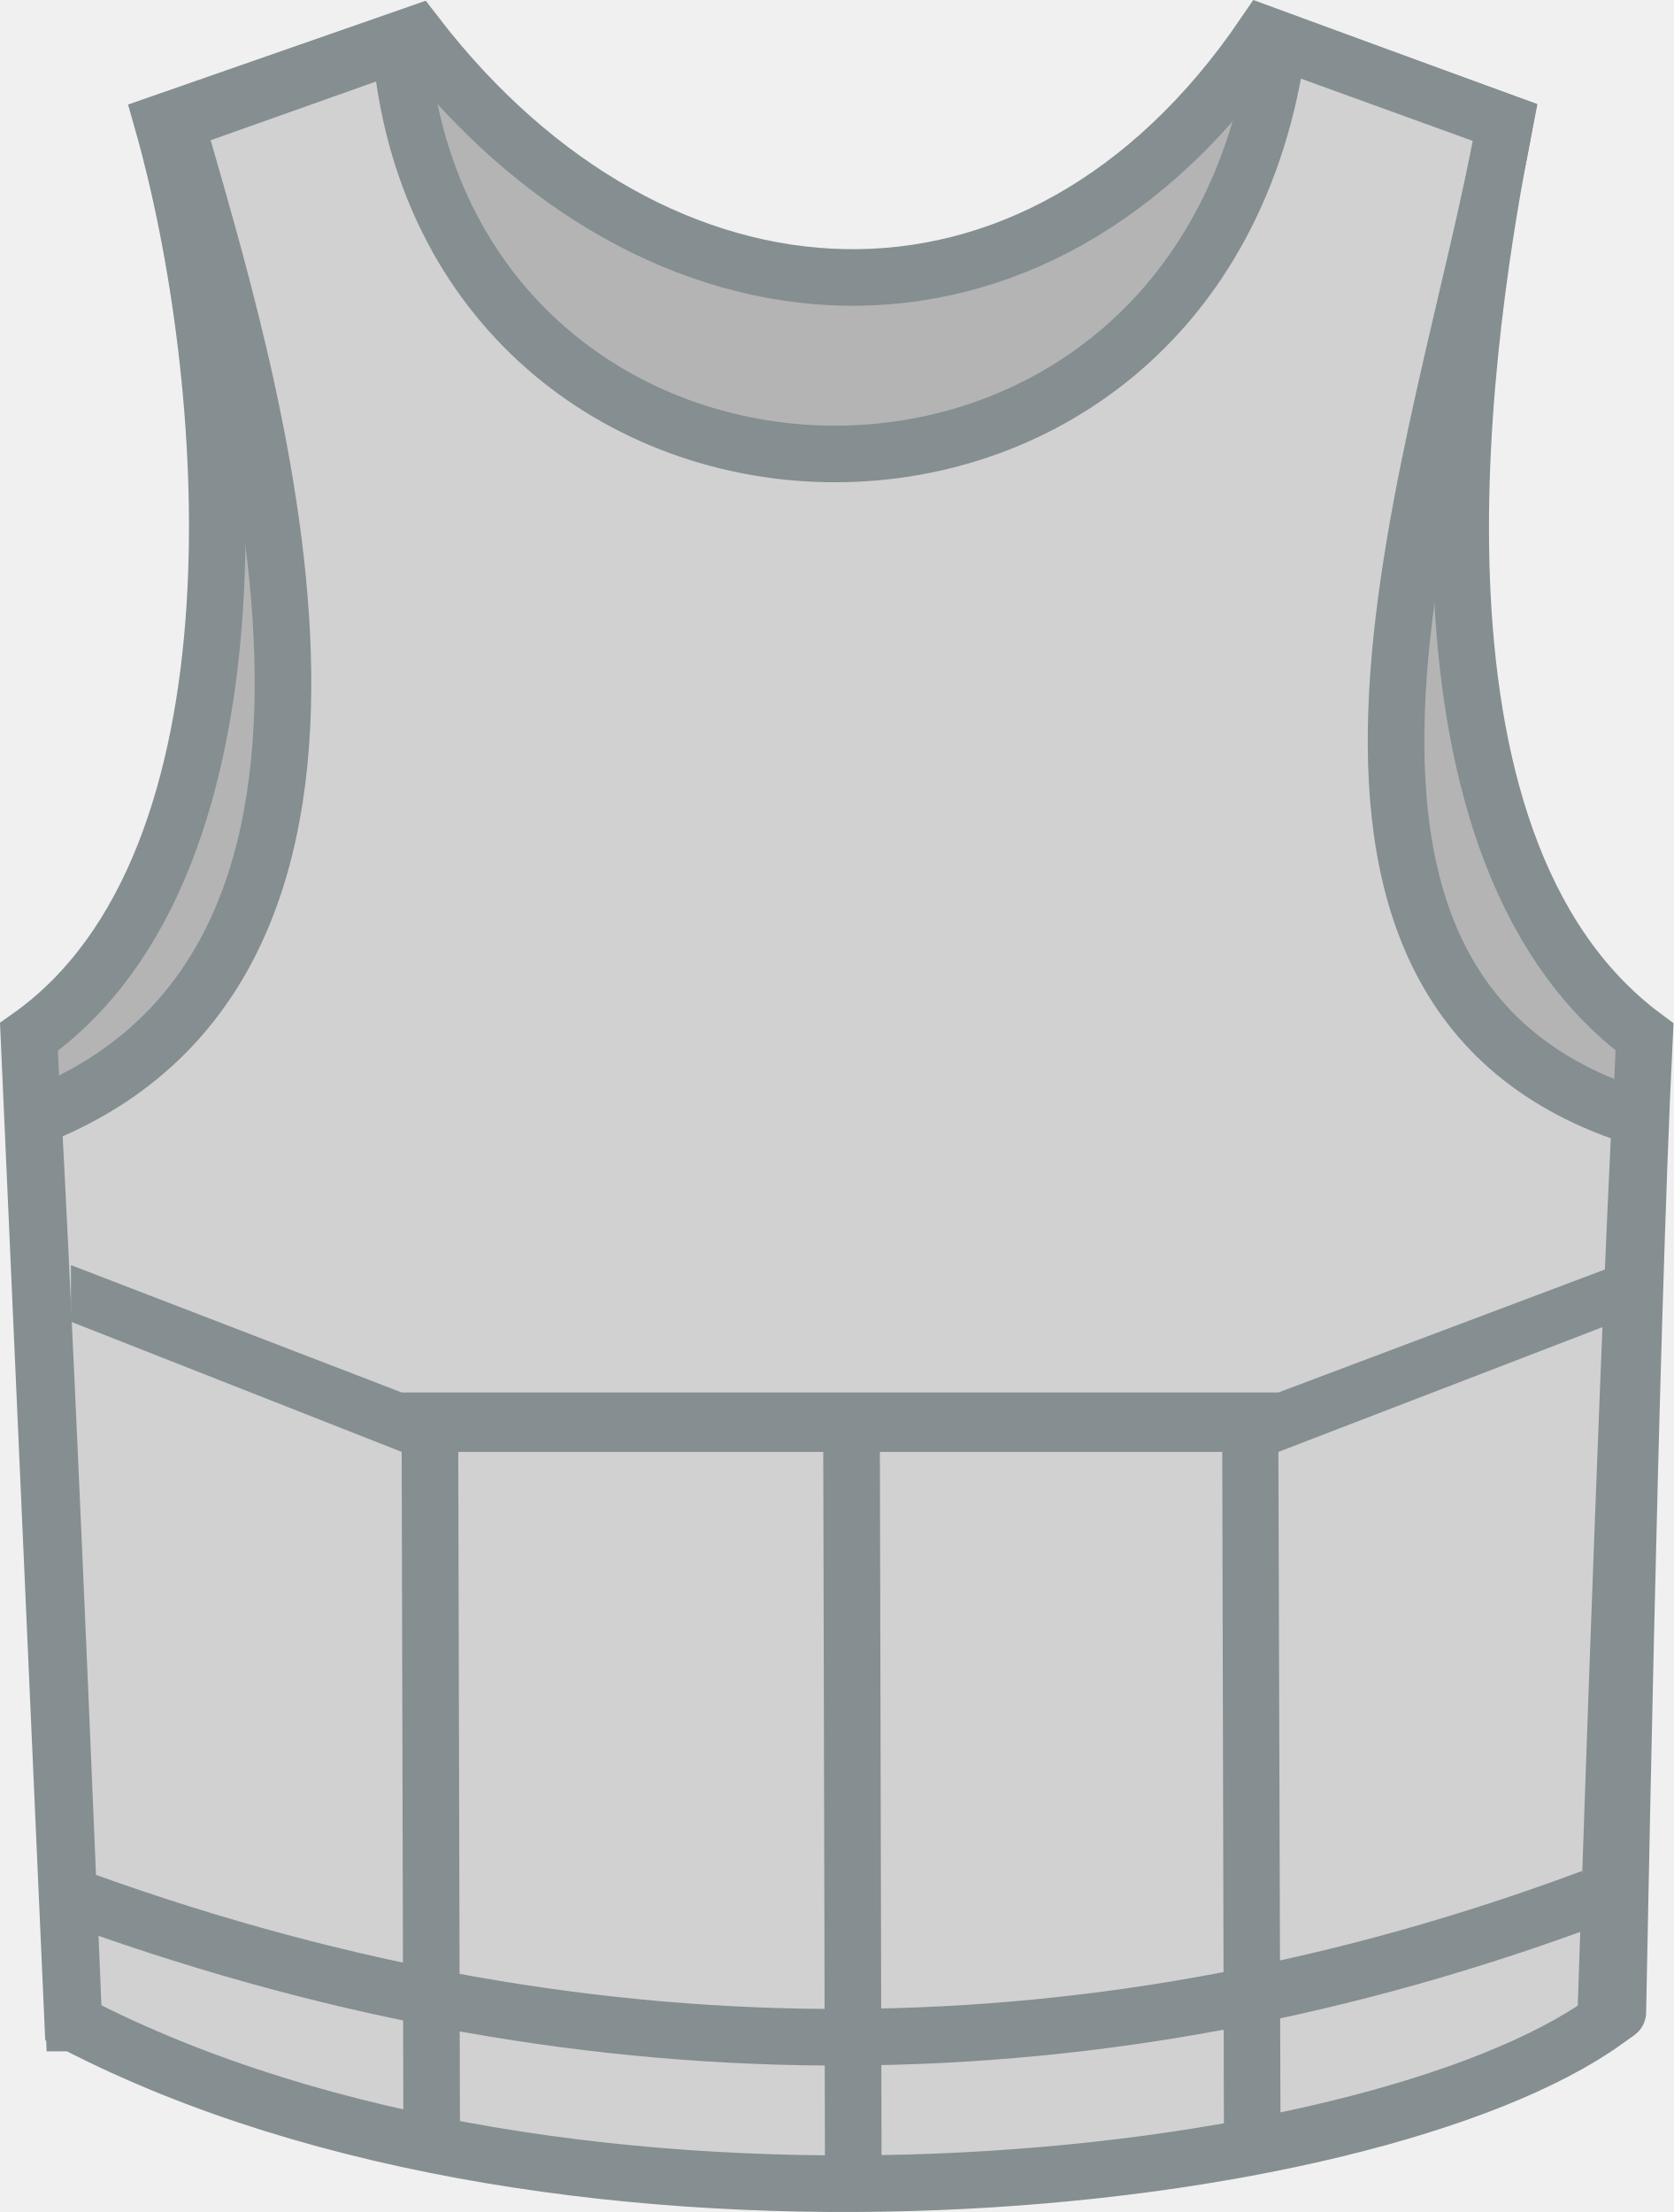
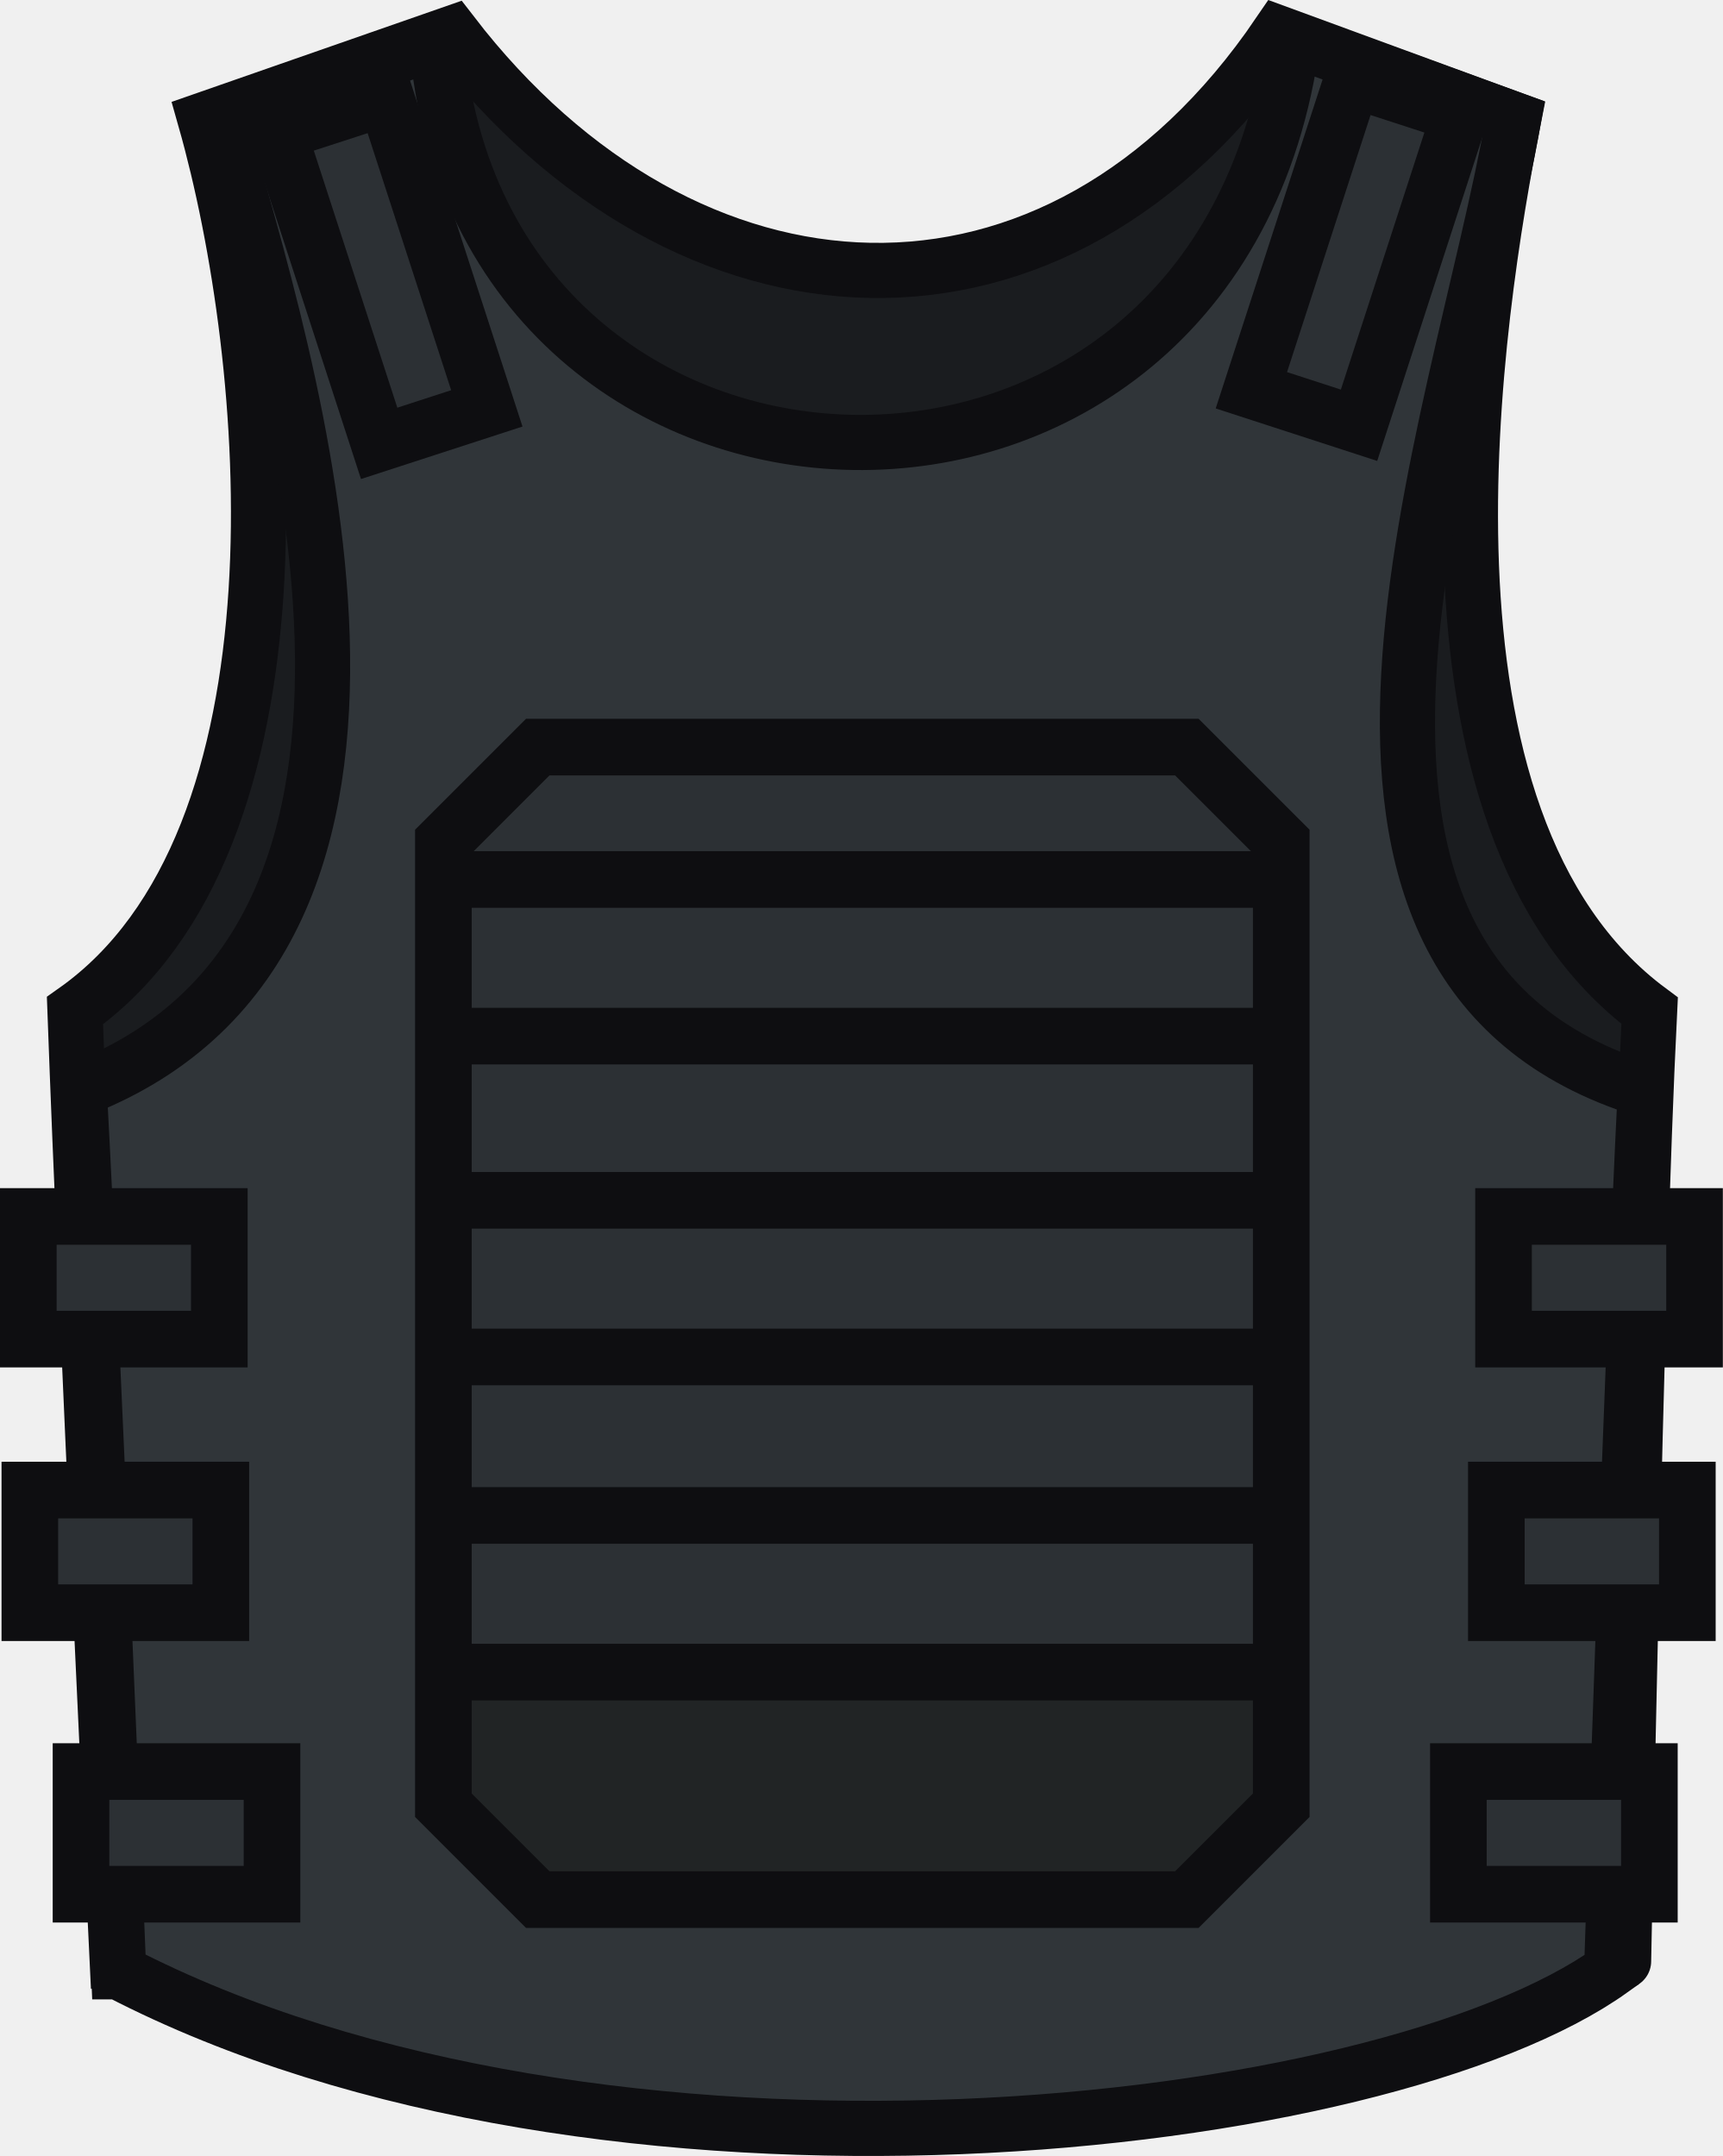
- <svg xmlns="http://www.w3.org/2000/svg" width="86.431" height="114.238" xml:space="preserve" version="1.1" id="svg5">
+ <svg xmlns="http://www.w3.org/2000/svg" width="91.291" height="114.238" xml:space="preserve" version="1.1" id="svg5">
  <defs id="defs5">
    <linearGradient id="linearGradient5" gradientUnits="userSpaceOnUse" x1="6717.355" y1="4969.876" x2="6769.515" y2="4973.185" gradientTransform="matrix(0.22,0,0,0.22,-1481.6,-1047.17)">
      <stop offset="0" style="stop-color:#000000;stop-opacity:1;" id="stop3" />
      <stop offset="1" style="stop-color:#4E4F55" id="stop5" />
    </linearGradient>
    <radialGradient cx="301.738" cy="97.064" r="3.525" gradientUnits="userSpaceOnUse" id="color-1" gradientTransform="matrix(0.2567715,0,0,0.2567715,-29.63246,-14.20879)">
      <stop offset="0" stop-color="#929292" id="stop2" />
      <stop offset="1" stop-color="#5e5e5e" id="stop4" />
    </radialGradient>
    <radialGradient cx="299.773" cy="107.75" r="3.525" gradientUnits="userSpaceOnUse" id="color-2" gradientTransform="matrix(0.2567715,0,0,0.2567715,-29.63246,-14.20879)">
      <stop offset="0" stop-color="#929292" id="stop7" />
      <stop offset="1" stop-color="#5e5e5e" id="stop9" />
    </radialGradient>
    <radialGradient cx="182.79" cy="98.17" r="3.525" gradientUnits="userSpaceOnUse" id="color-3" gradientTransform="matrix(0.2289379,0,0,0.2289379,-88.5114,-11.69931)">
      <stop offset="0" stop-color="#929292" id="stop12" />
      <stop offset="1" stop-color="#5e5e5e" id="stop14" />
    </radialGradient>
    <radialGradient cx="185.246" cy="108.364" r="3.525" gradientUnits="userSpaceOnUse" id="color-4" gradientTransform="matrix(0.2289379,0,0,0.2289379,-88.5114,-11.69931)">
      <stop offset="0" stop-color="#929292" id="stop17" />
      <stop offset="1" stop-color="#5e5e5e" id="stop19" />
    </radialGradient>
    <radialGradient cx="301.738" cy="97.064" r="3.525" gradientUnits="userSpaceOnUse" id="color-1-5">
      <stop offset="0" stop-color="#929292" id="stop2-3" />
      <stop offset="1" stop-color="#5e5e5e" id="stop4-5" />
    </radialGradient>
    <radialGradient cx="299.773" cy="107.75" r="3.525" gradientUnits="userSpaceOnUse" id="color-2-6">
      <stop offset="0" stop-color="#929292" id="stop7-2" />
      <stop offset="1" stop-color="#5e5e5e" id="stop9-9" />
    </radialGradient>
    <radialGradient cx="182.79" cy="98.17" r="3.525" gradientUnits="userSpaceOnUse" id="color-3-1">
      <stop offset="0" stop-color="#929292" id="stop12-2" />
      <stop offset="1" stop-color="#5e5e5e" id="stop14-7" />
    </radialGradient>
    <radialGradient cx="185.246" cy="108.364" r="3.525" gradientUnits="userSpaceOnUse" id="color-4-0">
      <stop offset="0" stop-color="#929292" id="stop17-9" />
      <stop offset="1" stop-color="#5e5e5e" id="stop19-3" />
    </radialGradient>
    <linearGradient id="path275-2_00000137854963617838180340000016182106727721043118_" gradientUnits="userSpaceOnUse" x1="6717.355" y1="4969.876" x2="6769.515" y2="4973.185" gradientTransform="matrix(0.22,0,0,0.22,-1481.6,-1047.17)">
      <stop offset="0" style="stop-color:#3F4045" id="stop82" />
      <stop offset="1" style="stop-color:#4E4F55" id="stop84" />
    </linearGradient>
    <mask id="a" width="60" height="60" x="-30" y="-30" maskUnits="userSpaceOnUse">
      <path fill="#ffffff" d="M -27,-27 H 27 V 27 H -27 Z" id="path907" />
      <path d="m 2,-23 v -4 h -4 v 4 m 1.5,17 v 4 h 1 v -4" id="path909" />
      <circle cy="-15" r="10.5" id="circle911" cx="0" />
      <g transform="rotate(120)" id="g917">
        <path d="m 2,-23 v -4 h -4 v 4 m 1.5,17 v 4 h 1 v -4" id="path913" />
        <circle cy="-15" r="10.5" id="circle915" cx="0" />
      </g>
      <g transform="rotate(-120)" id="g923">
        <path d="m 2,-23 v -4 h -4 v 4 m 1.5,17 v 4 h 1 v -4" id="path919" />
        <circle cy="-15" r="10.5" id="circle921" cx="0" />
      </g>
      <circle r="3" id="circle925" cx="0" cy="0" />
    </mask>
    <clipPath id="b">
      <circle cy="-15" r="9.5" id="circle900" cx="0" />
      <circle cy="-15" r="9.5" transform="rotate(120)" id="circle902" cx="0" />
      <circle cy="-15" r="9.5" transform="rotate(-120)" id="circle904" cx="0" />
    </clipPath>
    <radialGradient cx="185.246" cy="108.364" r="3.525" gradientUnits="userSpaceOnUse" id="color-4-8" gradientTransform="matrix(0.2289379,0,0,0.2289379,-88.5114,-11.69931)">
      <stop offset="0" stop-color="#929292" id="stop17-0" />
      <stop offset="1" stop-color="#5e5e5e" id="stop19-1" />
    </radialGradient>
    <radialGradient cx="185.246" cy="108.364" r="3.525" gradientUnits="userSpaceOnUse" id="color-4-9" gradientTransform="matrix(0.2289379,0,0,0.2289379,-88.5114,-11.69931)">
      <stop offset="0" stop-color="#929292" id="stop17-3" />
      <stop offset="1" stop-color="#5e5e5e" id="stop19-4" />
    </radialGradient>
    <radialGradient cx="185.246" cy="108.364" r="3.525" gradientUnits="userSpaceOnUse" id="color-4-6" gradientTransform="matrix(0.2289379,0,0,0.2289379,-88.5114,-11.69931)">
      <stop offset="0" stop-color="#929292" id="stop17-1" />
      <stop offset="1" stop-color="#5e5e5e" id="stop19-0" />
    </radialGradient>
    <radialGradient cx="185.246" cy="108.364" r="3.525" gradientUnits="userSpaceOnUse" id="color-4-2" gradientTransform="matrix(0.2289379,0,0,0.2289379,-88.5114,-11.69931)">
      <stop offset="0" stop-color="#929292" id="stop17-6" />
      <stop offset="1" stop-color="#5e5e5e" id="stop19-12" />
    </radialGradient>
    <radialGradient cx="301.738" cy="97.064" r="3.525" gradientUnits="userSpaceOnUse" id="color-1-9" gradientTransform="matrix(0.2567715,0,0,0.2567715,-29.63246,-14.20879)">
      <stop offset="0" stop-color="#929292" id="stop2-5" />
      <stop offset="1" stop-color="#5e5e5e" id="stop4-4" />
    </radialGradient>
    <radialGradient cx="299.773" cy="107.75" r="3.525" gradientUnits="userSpaceOnUse" id="color-2-3" gradientTransform="matrix(0.2567715,0,0,0.2567715,-29.63246,-14.20879)">
      <stop offset="0" stop-color="#929292" id="stop7-1" />
      <stop offset="1" stop-color="#5e5e5e" id="stop9-2" />
    </radialGradient>
    <radialGradient cx="182.79" cy="98.17" r="3.525" gradientUnits="userSpaceOnUse" id="color-3-3" gradientTransform="matrix(0.2289379,0,0,0.2289379,-88.5114,-11.69931)">
      <stop offset="0" stop-color="#929292" id="stop12-3" />
      <stop offset="1" stop-color="#5e5e5e" id="stop14-4" />
    </radialGradient>
    <radialGradient cx="185.246" cy="108.364" r="3.525" gradientUnits="userSpaceOnUse" id="color-4-1" gradientTransform="matrix(0.2289379,0,0,0.2289379,-88.5114,-11.69931)">
      <stop offset="0" stop-color="#929292" id="stop17-13" />
      <stop offset="1" stop-color="#5e5e5e" id="stop19-8" />
    </radialGradient>
    <radialGradient cx="301.738" cy="97.064" r="3.525" gradientUnits="userSpaceOnUse" id="color-1-5-9">
      <stop offset="0" stop-color="#929292" id="stop2-3-3" />
      <stop offset="1" stop-color="#5e5e5e" id="stop4-5-1" />
    </radialGradient>
    <radialGradient cx="299.773" cy="107.75" r="3.525" gradientUnits="userSpaceOnUse" id="color-2-6-9">
      <stop offset="0" stop-color="#929292" id="stop7-2-8" />
      <stop offset="1" stop-color="#5e5e5e" id="stop9-9-6" />
    </radialGradient>
    <radialGradient cx="182.79" cy="98.17" r="3.525" gradientUnits="userSpaceOnUse" id="color-3-1-5">
      <stop offset="0" stop-color="#929292" id="stop12-2-0" />
      <stop offset="1" stop-color="#5e5e5e" id="stop14-7-2" />
    </radialGradient>
    <radialGradient cx="185.246" cy="108.364" r="3.525" gradientUnits="userSpaceOnUse" id="color-4-0-8">
      <stop offset="0" stop-color="#929292" id="stop17-9-6" />
      <stop offset="1" stop-color="#5e5e5e" id="stop19-3-0" />
    </radialGradient>
    <linearGradient x1="238.336" y1="51.743" x2="238.336" y2="306.847" gradientUnits="userSpaceOnUse" id="color-1-59" gradientTransform="matrix(0.2375496,0,0,0.2375496,-24.6161,-9.425929)">
      <stop offset="0" stop-color="#c8c8c6" id="stop2-8" />
      <stop offset="1" stop-color="#afafa8" id="stop4-40" />
    </linearGradient>
  </defs>
  <style type="text/css" id="style2">
	.st0{fill:#161618;stroke:#000000;stroke-width:1.12;stroke-miterlimit:2.23;}
	.st1{fill:#363640;stroke:#000000;stroke-width:1.12;stroke-miterlimit:2.23;}
	.st2{fill:#23232B;stroke:#000000;stroke-width:0.45;stroke-miterlimit:2.23;}
	.st3{fill:#5B5E64;stroke:#2B2B2B;stroke-width:1.12;stroke-miterlimit:2.23;}
	.st4{fill:#5B5E64;stroke:#47474D;stroke-width:1.12;stroke-miterlimit:2.23;}
	.st5{fill:#303134;stroke:#000000;stroke-width:1.12;stroke-miterlimit:2.23;}
	
		.st6{fill:url(#path275_00000152242549168466650940000013084012647953380276_);stroke:#000000;stroke-width:0.56;stroke-miterlimit:2.23;}
	.st7{fill:#333438;stroke:#242424;stroke-width:0.34;stroke-miterlimit:2.23;}
	.st8{fill:none;stroke:#242424;stroke-width:0.34;stroke-linecap:round;stroke-miterlimit:2.23;}
	.st9{fill:#1B1B1B;stroke:#000000;stroke-width:0.22;stroke-miterlimit:2.23;}
	.st10{fill:#343537;stroke:#000000;stroke-width:0.75;stroke-miterlimit:2.23;}
	.st11{fill:none;stroke:#000000;stroke-width:0.89;stroke-miterlimit:2.23;}
	.st12{stroke:#000000;stroke-width:0.89;stroke-miterlimit:2.23;}
	.st13{fill:#4D4D54;stroke:#000000;stroke-width:0.45;stroke-miterlimit:2.23;}
	.st14{fill:#808080;stroke:#000000;stroke-width:0.22;stroke-miterlimit:2.23;}
	.st15{fill:none;stroke:#ABABAB;stroke-miterlimit:2.23;}
	.st16{fill:#1A1A1A;stroke:#000000;stroke-width:0.45;stroke-miterlimit:2.23;}
	.st17{fill:#17171C;stroke:#000000;stroke-width:0.45;stroke-miterlimit:2.23;}
	
		.st18{fill:url(#path275-2_00000163071862775693029830000002252491701748138161_);stroke:#000000;stroke-width:0.56;stroke-miterlimit:2.23;}
	.st19{fill:#3F4145;stroke:#000000;stroke-width:0.75;stroke-miterlimit:2.23;}
</style>
-   <g id="g15" style="display:inline;opacity:1" transform="matrix(1.461299,0,0,1.461299,-3.825278,-3.015178)">
-     <path style="opacity:1;fill:#b4b4b4;fill-opacity:1;stroke:#858e91;stroke-width:2;stroke-dasharray:none;stroke-opacity:1" d="M 5.173,73.175 H 59.796 C 59.807,73.178 60.212,49.239 60.739,38.709 51.469,31.84 54.424,13.375 55.806,6.392 L 47.3,3.271 c -8.064,11.864 -21.479,11.06 -29.988,0 L 8.363,6.392 C 10.841,15.115 12.381,32.532 3.641,38.709 Z" id="path15" />
-     <path style="opacity:1;fill:#d1d1d1;fill-opacity:1;stroke:#858e91;stroke-width:2;stroke-dasharray:none;stroke-opacity:1" d="m 5.227,73.561 c 17.537,9.1 45.82,5.89 54.136,-0.075 0,0 0.694,-21.371 1.221,-31.901 C 46.078,37.116 53.805,17.706 55.806,6.392 L 47.8,3.49 C 45.146,23.485 18.3,22.439 16.76,3.58 L 8.843,6.392 C 11.32,15.115 18.077,36.031 3.797,41.569 c 0.561,10.455 1.429,31.992 1.429,31.992 z" id="path16" />
-     <path id="path17" style="baseline-shift:baseline;display:inline;overflow:visible;opacity:1;vector-effect:none;fill:#858e91;enable-background:accumulate;stop-color:#000000;stop-opacity:1" d="m 5.125,46.775 v 2 l 11.689,4.6 0.061,24.377 2,-0.004 L 18.814,53.375 h 12.9 l 0.061,25.578 2,-0.006 L 33.715,53.375 h 12.1 l 0.061,24.678 2,-0.006 L 47.8,53.375 l 11.95,-4.6 v -2 l -11.95,4.5 H 16.814 Z" />
-     <path style="opacity:1;fill:none;fill-opacity:1;stroke:#858e91;stroke-width:2;stroke-dasharray:none;stroke-opacity:1" d="m 5.625,69.25 c 18.258,6.564 35.992,6.31 53.25,-0.125" id="path28" />
+   <g id="g15" style="display:inline;opacity:1" transform="matrix(1.461299,0,0,1.461299,-1.348278,-3.015178)">
+     <path style="opacity:1;fill:#1a1c1f;fill-opacity:1;stroke:#0e0e11;stroke-width:2;stroke-dasharray:none;stroke-opacity:1" d="M 5.173,73.175 H 59.796 C 59.807,73.178 60.212,49.239 60.739,38.709 51.469,31.84 54.424,13.375 55.806,6.392 L 47.3,3.271 c -8.064,11.864 -21.479,11.06 -29.988,0 L 8.363,6.392 C 10.841,15.115 12.381,32.532 3.641,38.709 4.041,49.685 5.173,73.175 5.173,73.175 Z" id="path15" />
+     <path style="opacity:1;fill:#303539;fill-opacity:1;stroke:#0e0e11;stroke-width:2;stroke-dasharray:none;stroke-opacity:1" d="m 5.227,73.561 c 17.537,9.1 45.82,5.89 54.136,-0.075 0,0 0.694,-21.371 1.221,-31.901 C 46.078,37.116 53.805,17.706 55.806,6.392 L 47.8,3.49 C 45.146,23.485 18.3,22.439 16.76,3.58 L 8.843,6.392 C 11.32,15.115 18.077,36.031 3.797,41.569 c 0.561,10.455 1.429,31.992 1.429,31.992 z" id="path16" />
+     <path style="baseline-shift:baseline;display:inline;overflow:visible;opacity:1;vector-effect:none;fill:#2c3034;fill-opacity:1;enable-background:accumulate;stop-color:#000000;stop-opacity:1" d="m 26.018,39.585 h 34.395 l 5,5 v 51.068 l -5,5 h -34.395 l -5,-5 V 44.585 Z" id="path14" transform="matrix(0.6843225,0,0,0.6843225,2.617724,2.063354)" />
+     <path id="rect14" style="display:inline;opacity:1;fill:#212425;fill-opacity:1;stroke-width:3" transform="matrix(0.6843225,0,0,0.6843225,2.617724,2.063354)" d="M 20.754,89.499 65.615,89.273 62.677,99.778 23.692,99.741 Z" />
+     <path id="path8" style="display:inline;opacity:1;fill:none;fill-opacity:1;stroke:#0e0e11;stroke-width:2.053;stroke-dasharray:none;stroke-opacity:1" d="m 16.743,33.953 h 30.725 z m 0,5.68 h 30.725 z m 0,5.953 h 30.725 z m 0,5.68 h 30.725 z m 0,5.747 h 30.725 z m 0,5.68 h 30.725 z" />
+     <path style="baseline-shift:baseline;display:inline;overflow:visible;opacity:1;vector-effect:none;fill:#0e0e11;fill-opacity:1;enable-background:accumulate;stop-color:#000000;stop-opacity:1" d="m 25.396,38.086 -5.879,5.877 v 52.311 l 5.879,5.879 h 35.639 l 5.879,-5.879 V 43.963 l -5.879,-5.877 z m 1.242,3 h 33.152 l 4.123,4.121 V 95.031 l -4.123,4.121 H 26.639 L 22.518,95.031 V 45.207 Z" id="path17" transform="matrix(0.6843225,0,0,0.6843225,2.617724,2.063354)" />
+   </g>
+   <g id="g10" style="fill:#2c3034;fill-opacity:1;stroke:#0e0e11;stroke-width:3;stroke-dasharray:none;stroke-opacity:1" transform="translate(2.477)">
+     <path id="rect5" style="fill:#2c3034;fill-opacity:1;stroke:#0e0e11;stroke-width:3;stroke-dasharray:none;stroke-opacity:1" d="M -0.977,64.455 H 9.144 v 6.499 H -0.977 Z" />
+     <path id="path5" style="fill:#2c3034;fill-opacity:1;stroke:#0e0e11;stroke-width:3;stroke-dasharray:none;stroke-opacity:1" d="M -0.896,78.952 H 9.225 v 6.499 H -0.896 Z" />
+     <path id="path6" style="fill:#2c3034;fill-opacity:1;stroke:#0e0e11;stroke-width:3;stroke-dasharray:none;stroke-opacity:1" d="M 1.816,93.868 H 11.937 v 6.499 H 1.816 Z" />
+     <path id="path7" style="fill:#2c3034;fill-opacity:1;stroke:#0e0e11;stroke-width:3;stroke-dasharray:none;stroke-opacity:1" d="M 87.314,64.455 H 77.193 v 6.499 h 10.121 z" />
+     <path id="path9" style="fill:#2c3034;fill-opacity:1;stroke:#0e0e11;stroke-width:3;stroke-dasharray:none;stroke-opacity:1" d="M 86.933,78.952 H 76.812 v 6.499 h 10.121 z" />
+     <path id="path10" style="fill:#2c3034;fill-opacity:1;stroke:#0e0e11;stroke-width:3;stroke-dasharray:none;stroke-opacity:1" d="M 84.921,93.868 H 74.8 v 6.499 h 10.121 z" />
+     <path id="path11" style="fill:#2c3034;fill-opacity:1;stroke:#0e0e11;stroke-width:3;stroke-dasharray:none;stroke-opacity:1" d="M 69.536,22.533 74.889,6.06 69.184,4.206 63.831,20.679 Z" />
+     <path id="path12" style="fill:#2c3034;fill-opacity:1;stroke:#0e0e11;stroke-width:3;stroke-dasharray:none;stroke-opacity:1" d="M 17.614,23.492 12.261,7.018 17.966,5.165 23.319,21.638 Z" />
  </g>
</svg>
